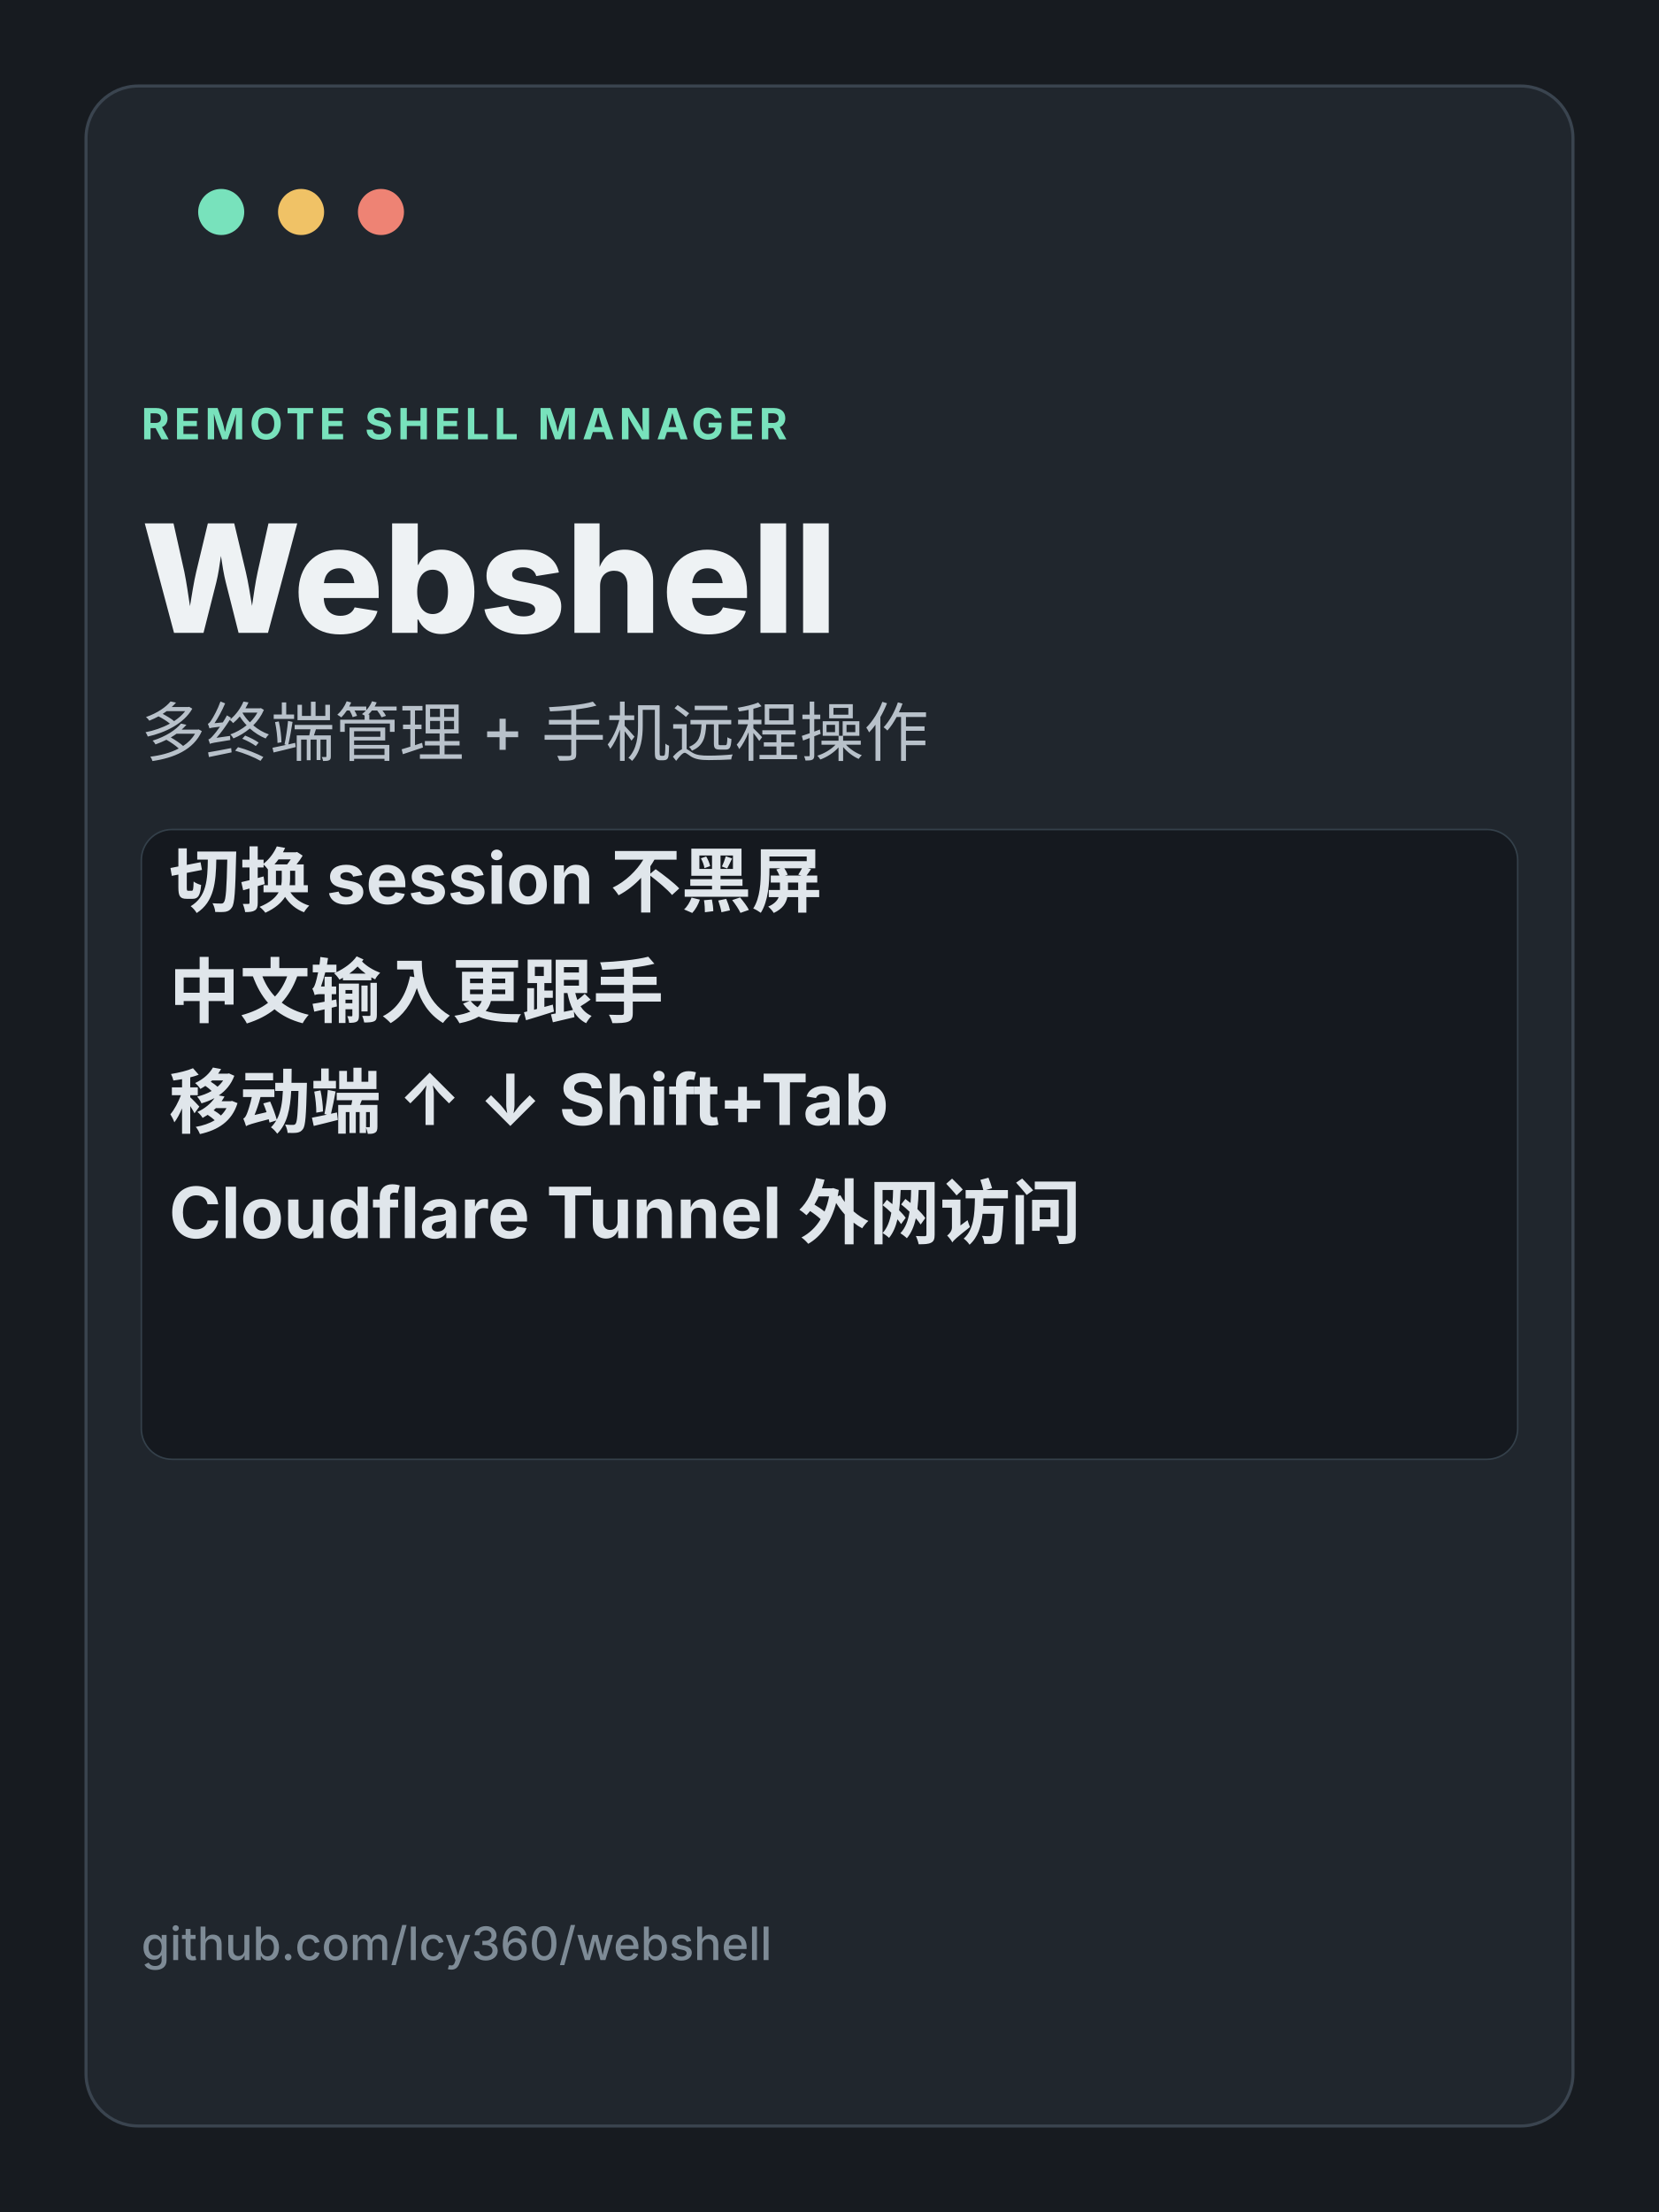
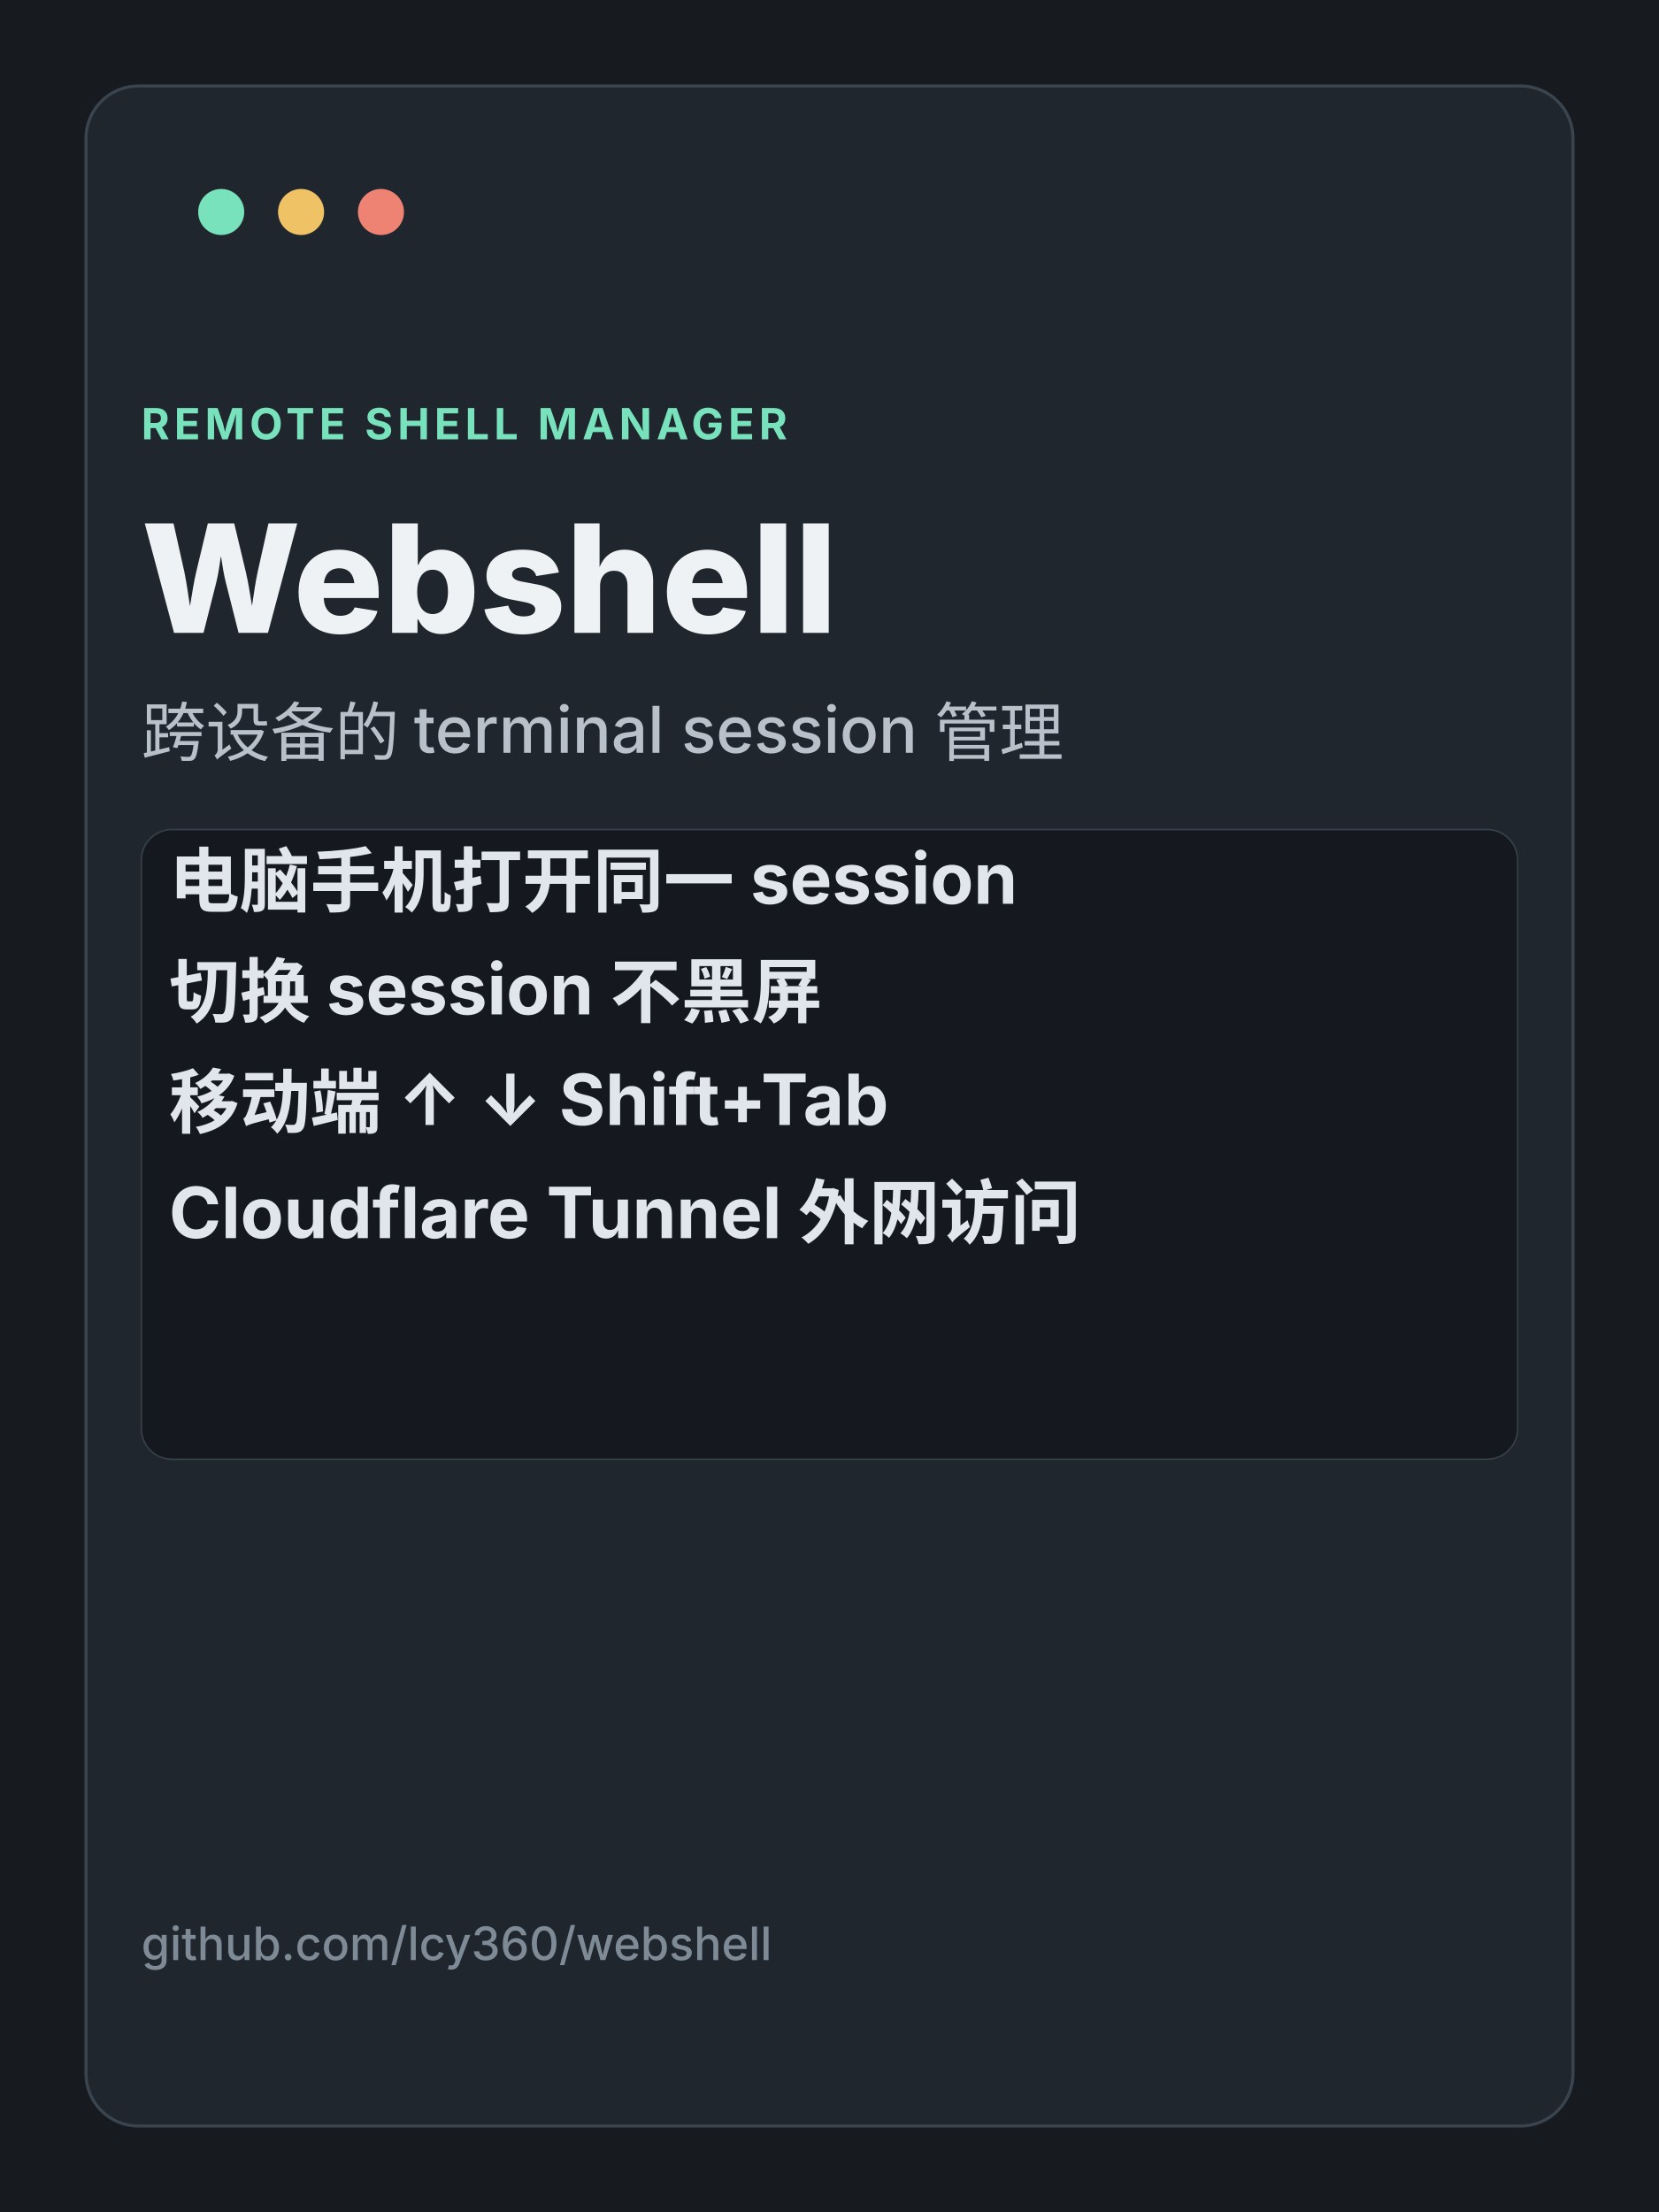
<svg xmlns="http://www.w3.org/2000/svg" width="1080" height="1440" viewBox="0 0 1080 1440">
  <rect width="1080" height="1440" fill="#171b20" />
  <rect x="56" y="56" width="968" height="1328" rx="34" fill="#20262d" stroke="#3a444f" stroke-width="2" />
  <circle cx="144" cy="138" r="15" fill="#78e2bc" />
  <circle cx="196" cy="138" r="15" fill="#f0c266" />
  <circle cx="248" cy="138" r="15" fill="#ee8374" />
  <text x="92" y="286" class="kicker">REMOTE SHELL MANAGER</text>
  <text x="92" y="412" class="title">Webshell</text>
-   <text x="92" y="492" class="subtitle">多终端管理 + 手机远程操作</text>
+   <text x="92" y="492" class="subtitle">跨设备的 terminal session 管理</text>
  <rect x="92" y="540" width="896" height="410" rx="20" fill="#15191f" stroke="#34404a" />
-   <text x="110" y="590" class="line">切换 session 不黑屏</text>
-   <text x="110" y="662" class="line">中文输入更跟手</text>
+   <text x="110" y="590" class="line">电脑手机打开同一 session</text>
+   <text x="110" y="662" class="line">切换 session 不黑屏</text>
  <text x="110" y="734" class="line">移动端 ↑ ↓ Shift+Tab</text>
  <text x="110" y="806" class="line">Cloudflare Tunnel 外网访问</text>
  <text x="92" y="1276" class="footer">github.com/lcy360/webshell</text>
  <style>
    text { font-family: -apple-system, BlinkMacSystemFont, "PingFang SC", "Hiragino Sans GB", "Segoe UI", sans-serif; }
    .kicker { fill: #78e2bc; font-size: 28px; font-weight: 700; letter-spacing: 3px; }
    .title { fill: #eef2f4; font-size: 98px; font-weight: 800; letter-spacing: 0; }
    .subtitle { fill: #b8c1ca; font-size: 42px; font-weight: 520; letter-spacing: 0; }
    .line { fill: #e0e6eb; font-size: 46px; font-weight: 650; letter-spacing: 0; }
    .code { fill: #d7dee5; font-size: 30px; font-family: Menlo, Monaco, Consolas, monospace; letter-spacing: 0; }
    .footer { fill: #7e8b96; font-size: 30px; font-weight: 520; letter-spacing: 0; }
  </style>
</svg>
